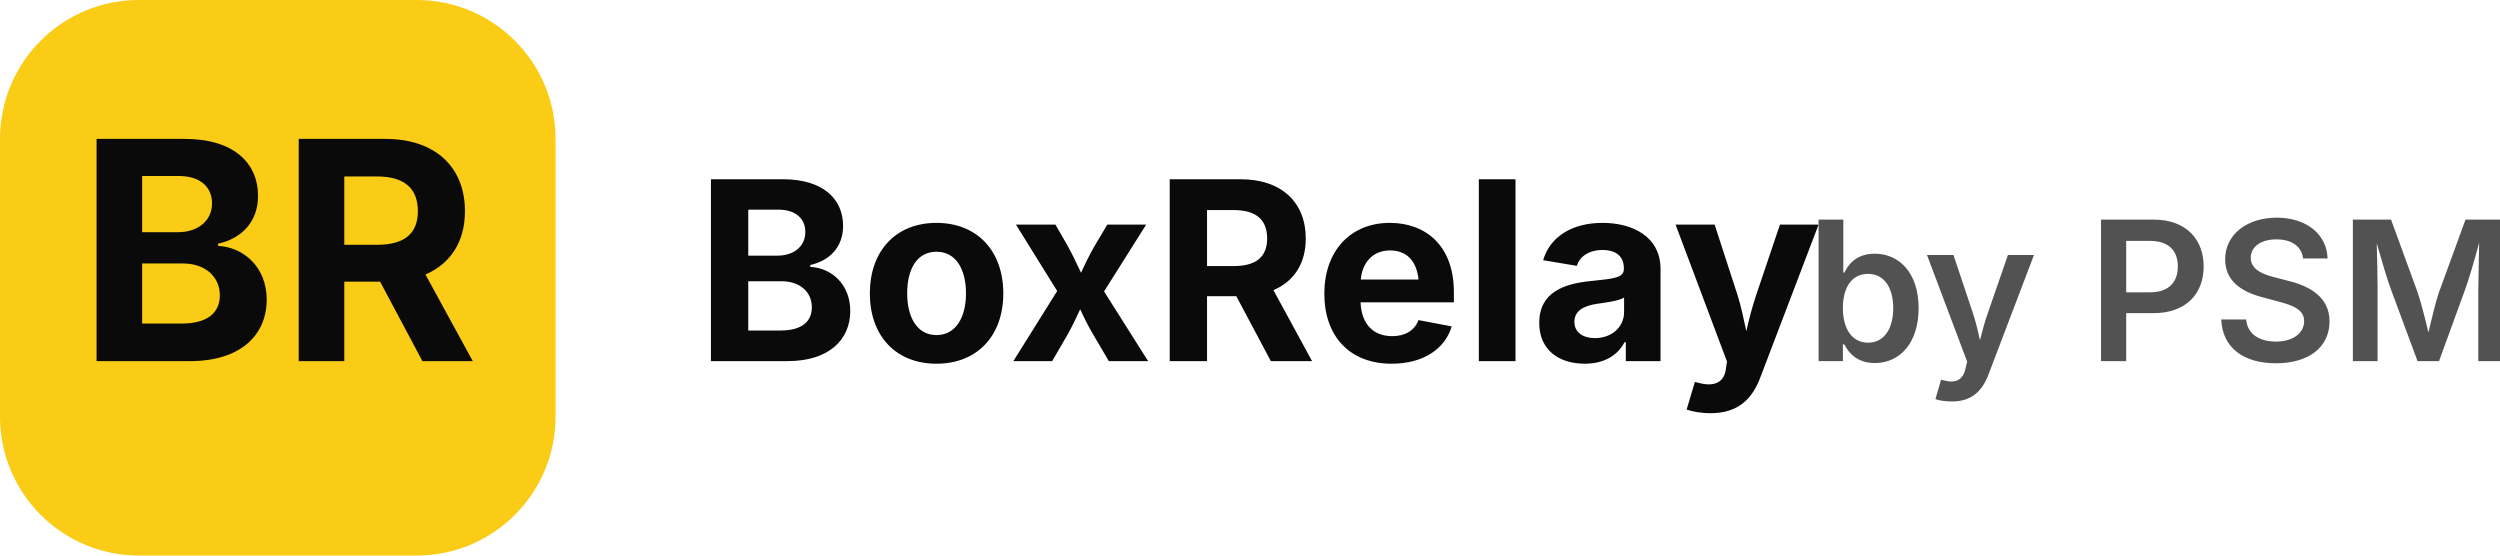
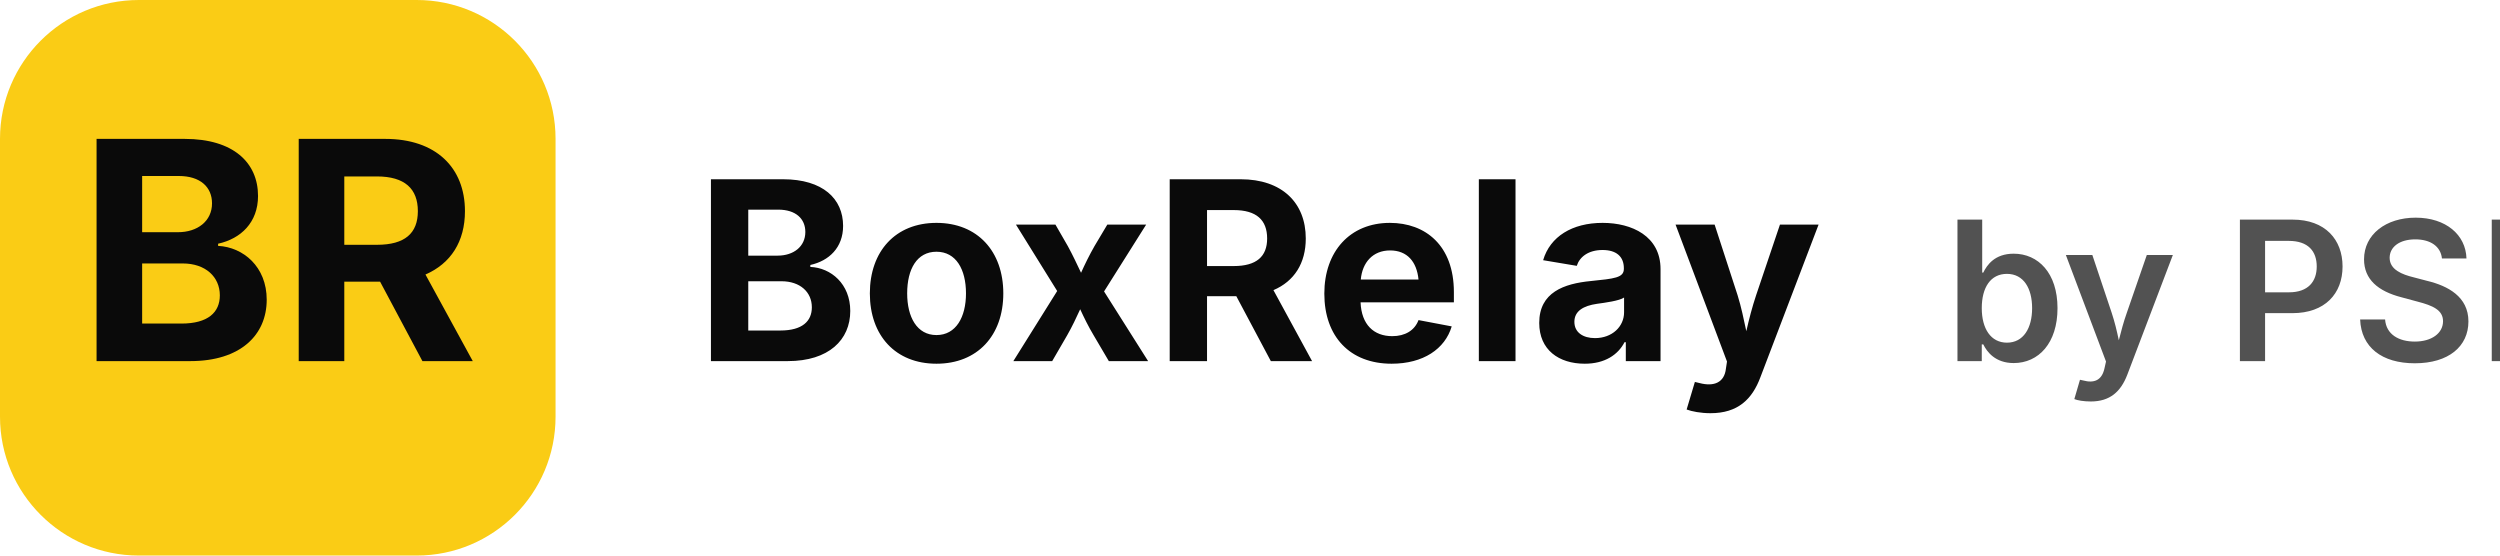
<svg xmlns="http://www.w3.org/2000/svg" width="180" height="40">
  <defs>
    <style>
      .badge{fill:#facc15;}
      .txtDark{fill:#0a0a0a;}
      .txtLight{fill:#525252;}
    </style>
  </defs>
  <rect class="badge" x="0" y="0" width="40" height="40" rx="10" ry="10" />
  <text x="20" y="26" text-anchor="middle" class="txtDark" style="font:bold 22px Inter, Arial, sans-serif;">BR</text>
  <text x="50" y="26" class="txtDark" style="font:bold 18px Inter, Arial, sans-serif;">BoxRelay</text>
-   <text x="130" y="26" class="txtLight" style="font:600 14px Inter, Arial, sans-serif;">by PSM</text>
+   <text x="140" y="26" class="txtLight" style="font:600 14px Inter, Arial, sans-serif;">by PSM</text>
</svg>
